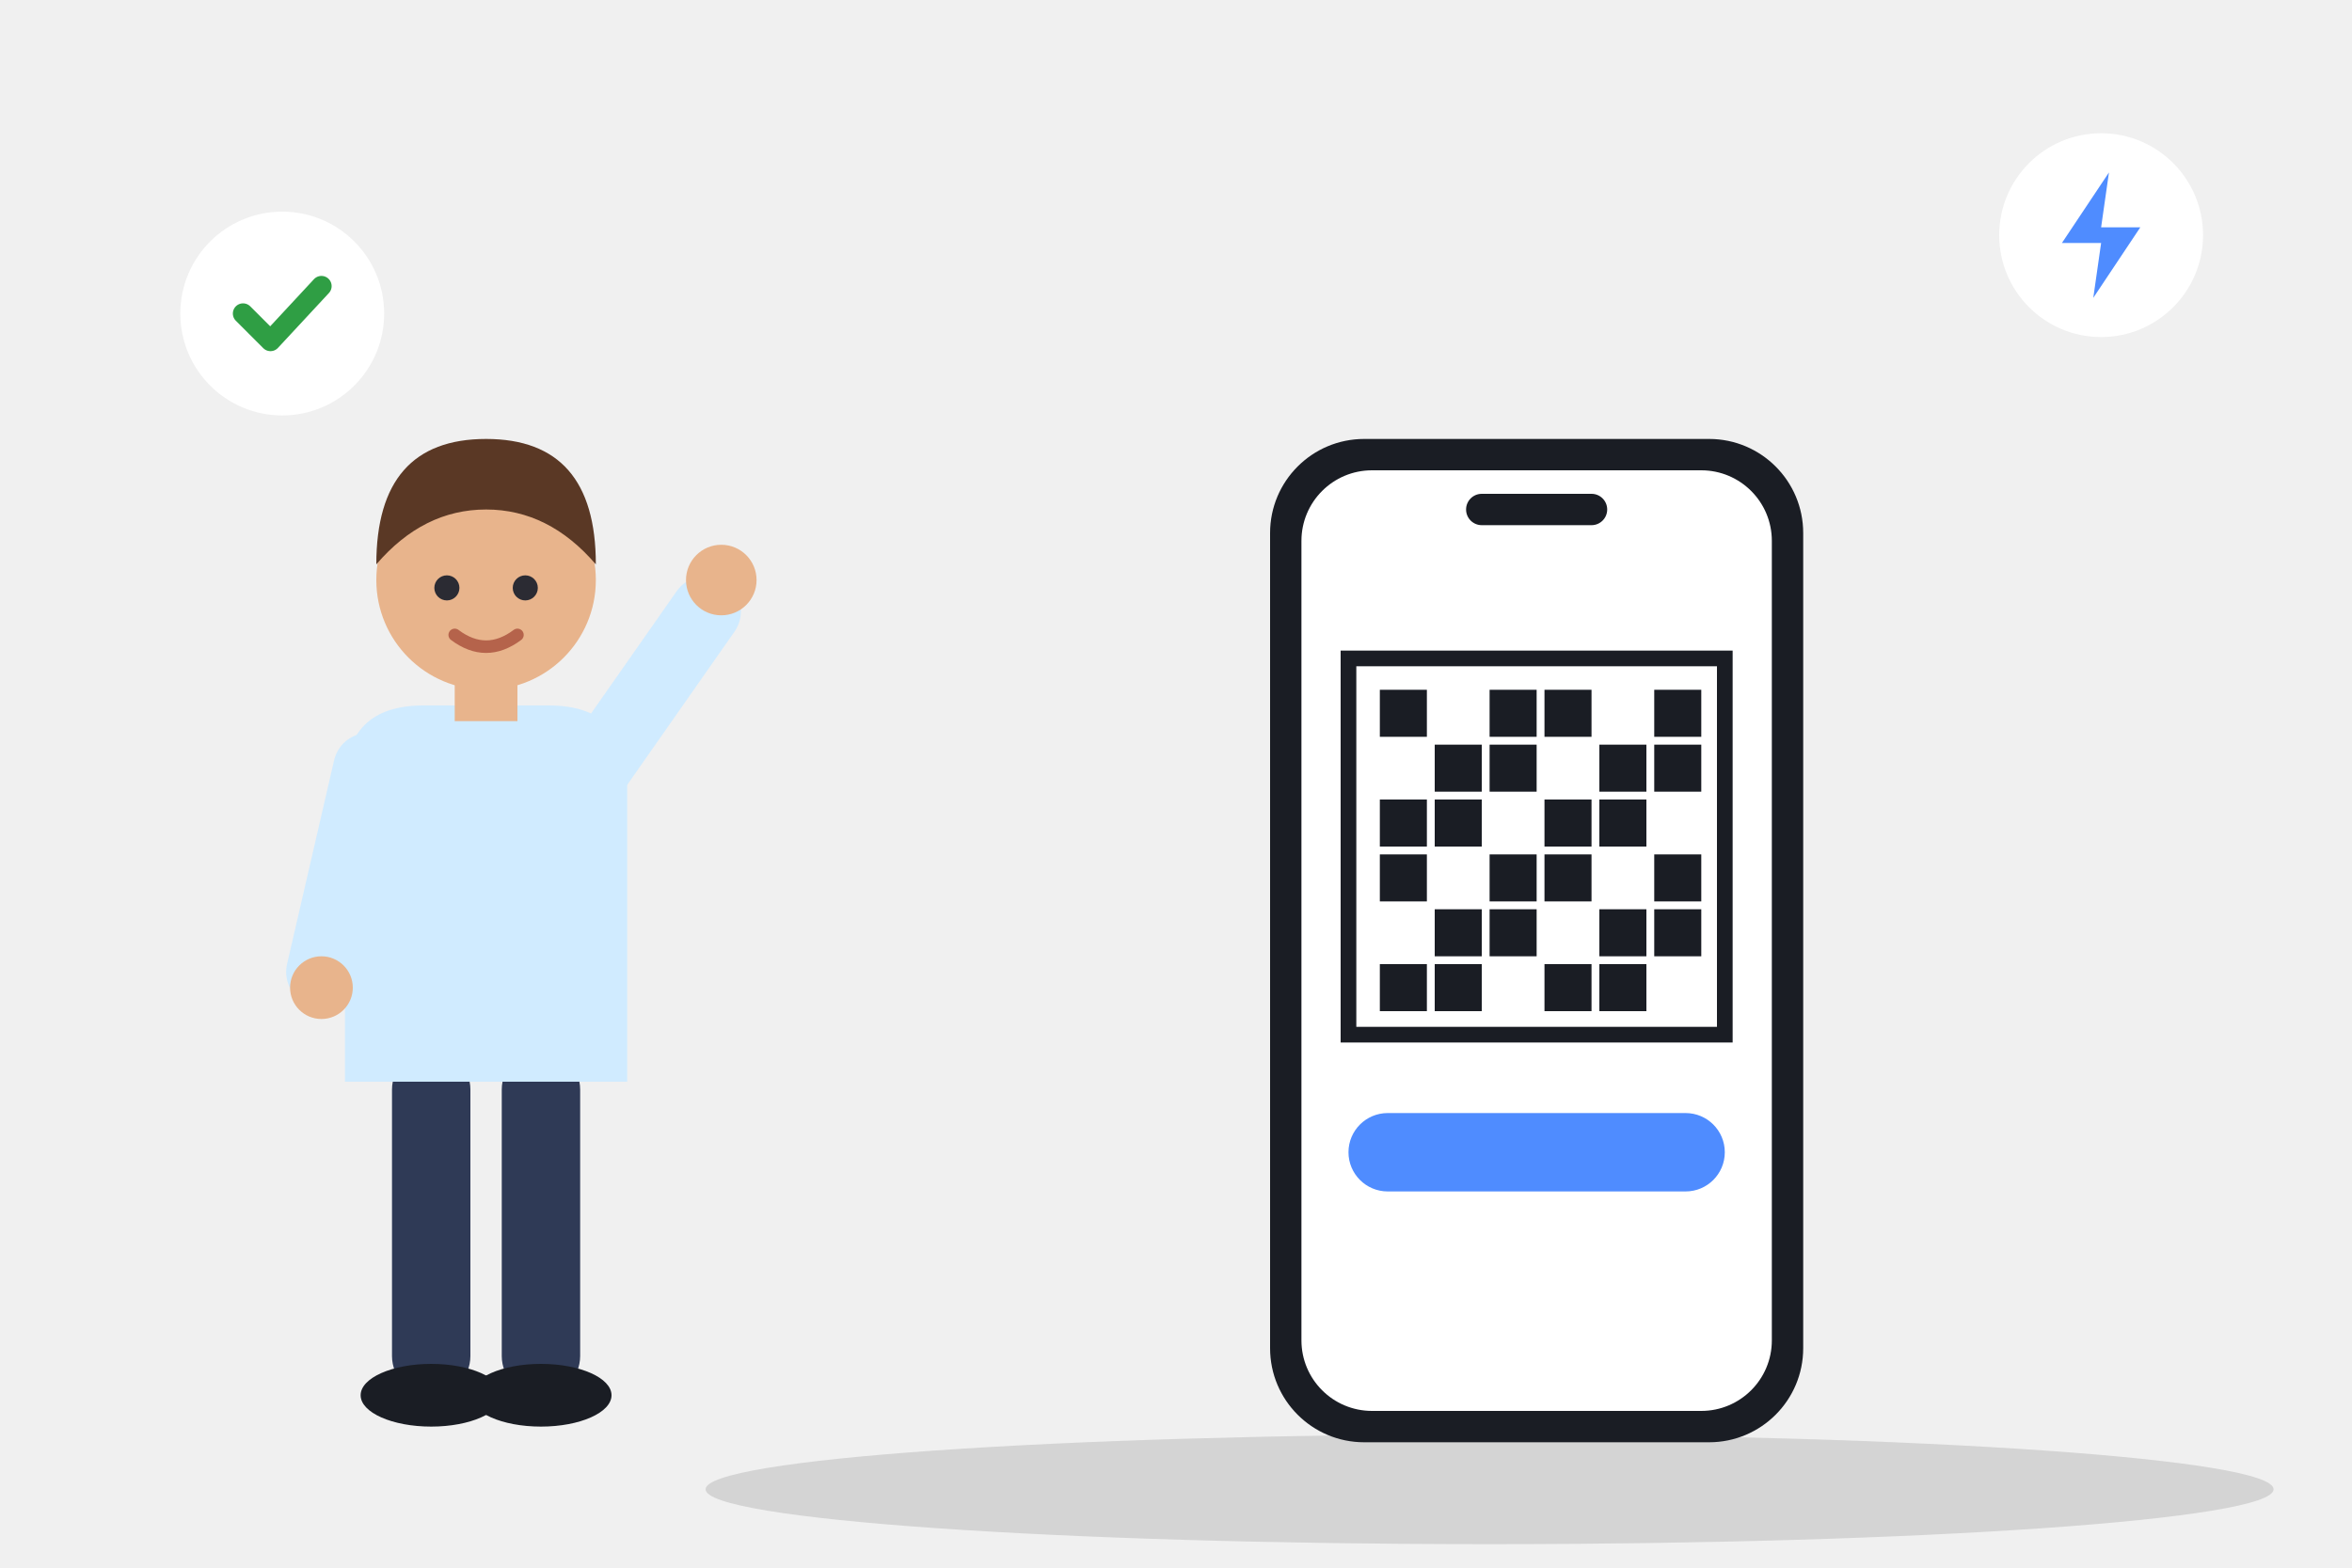
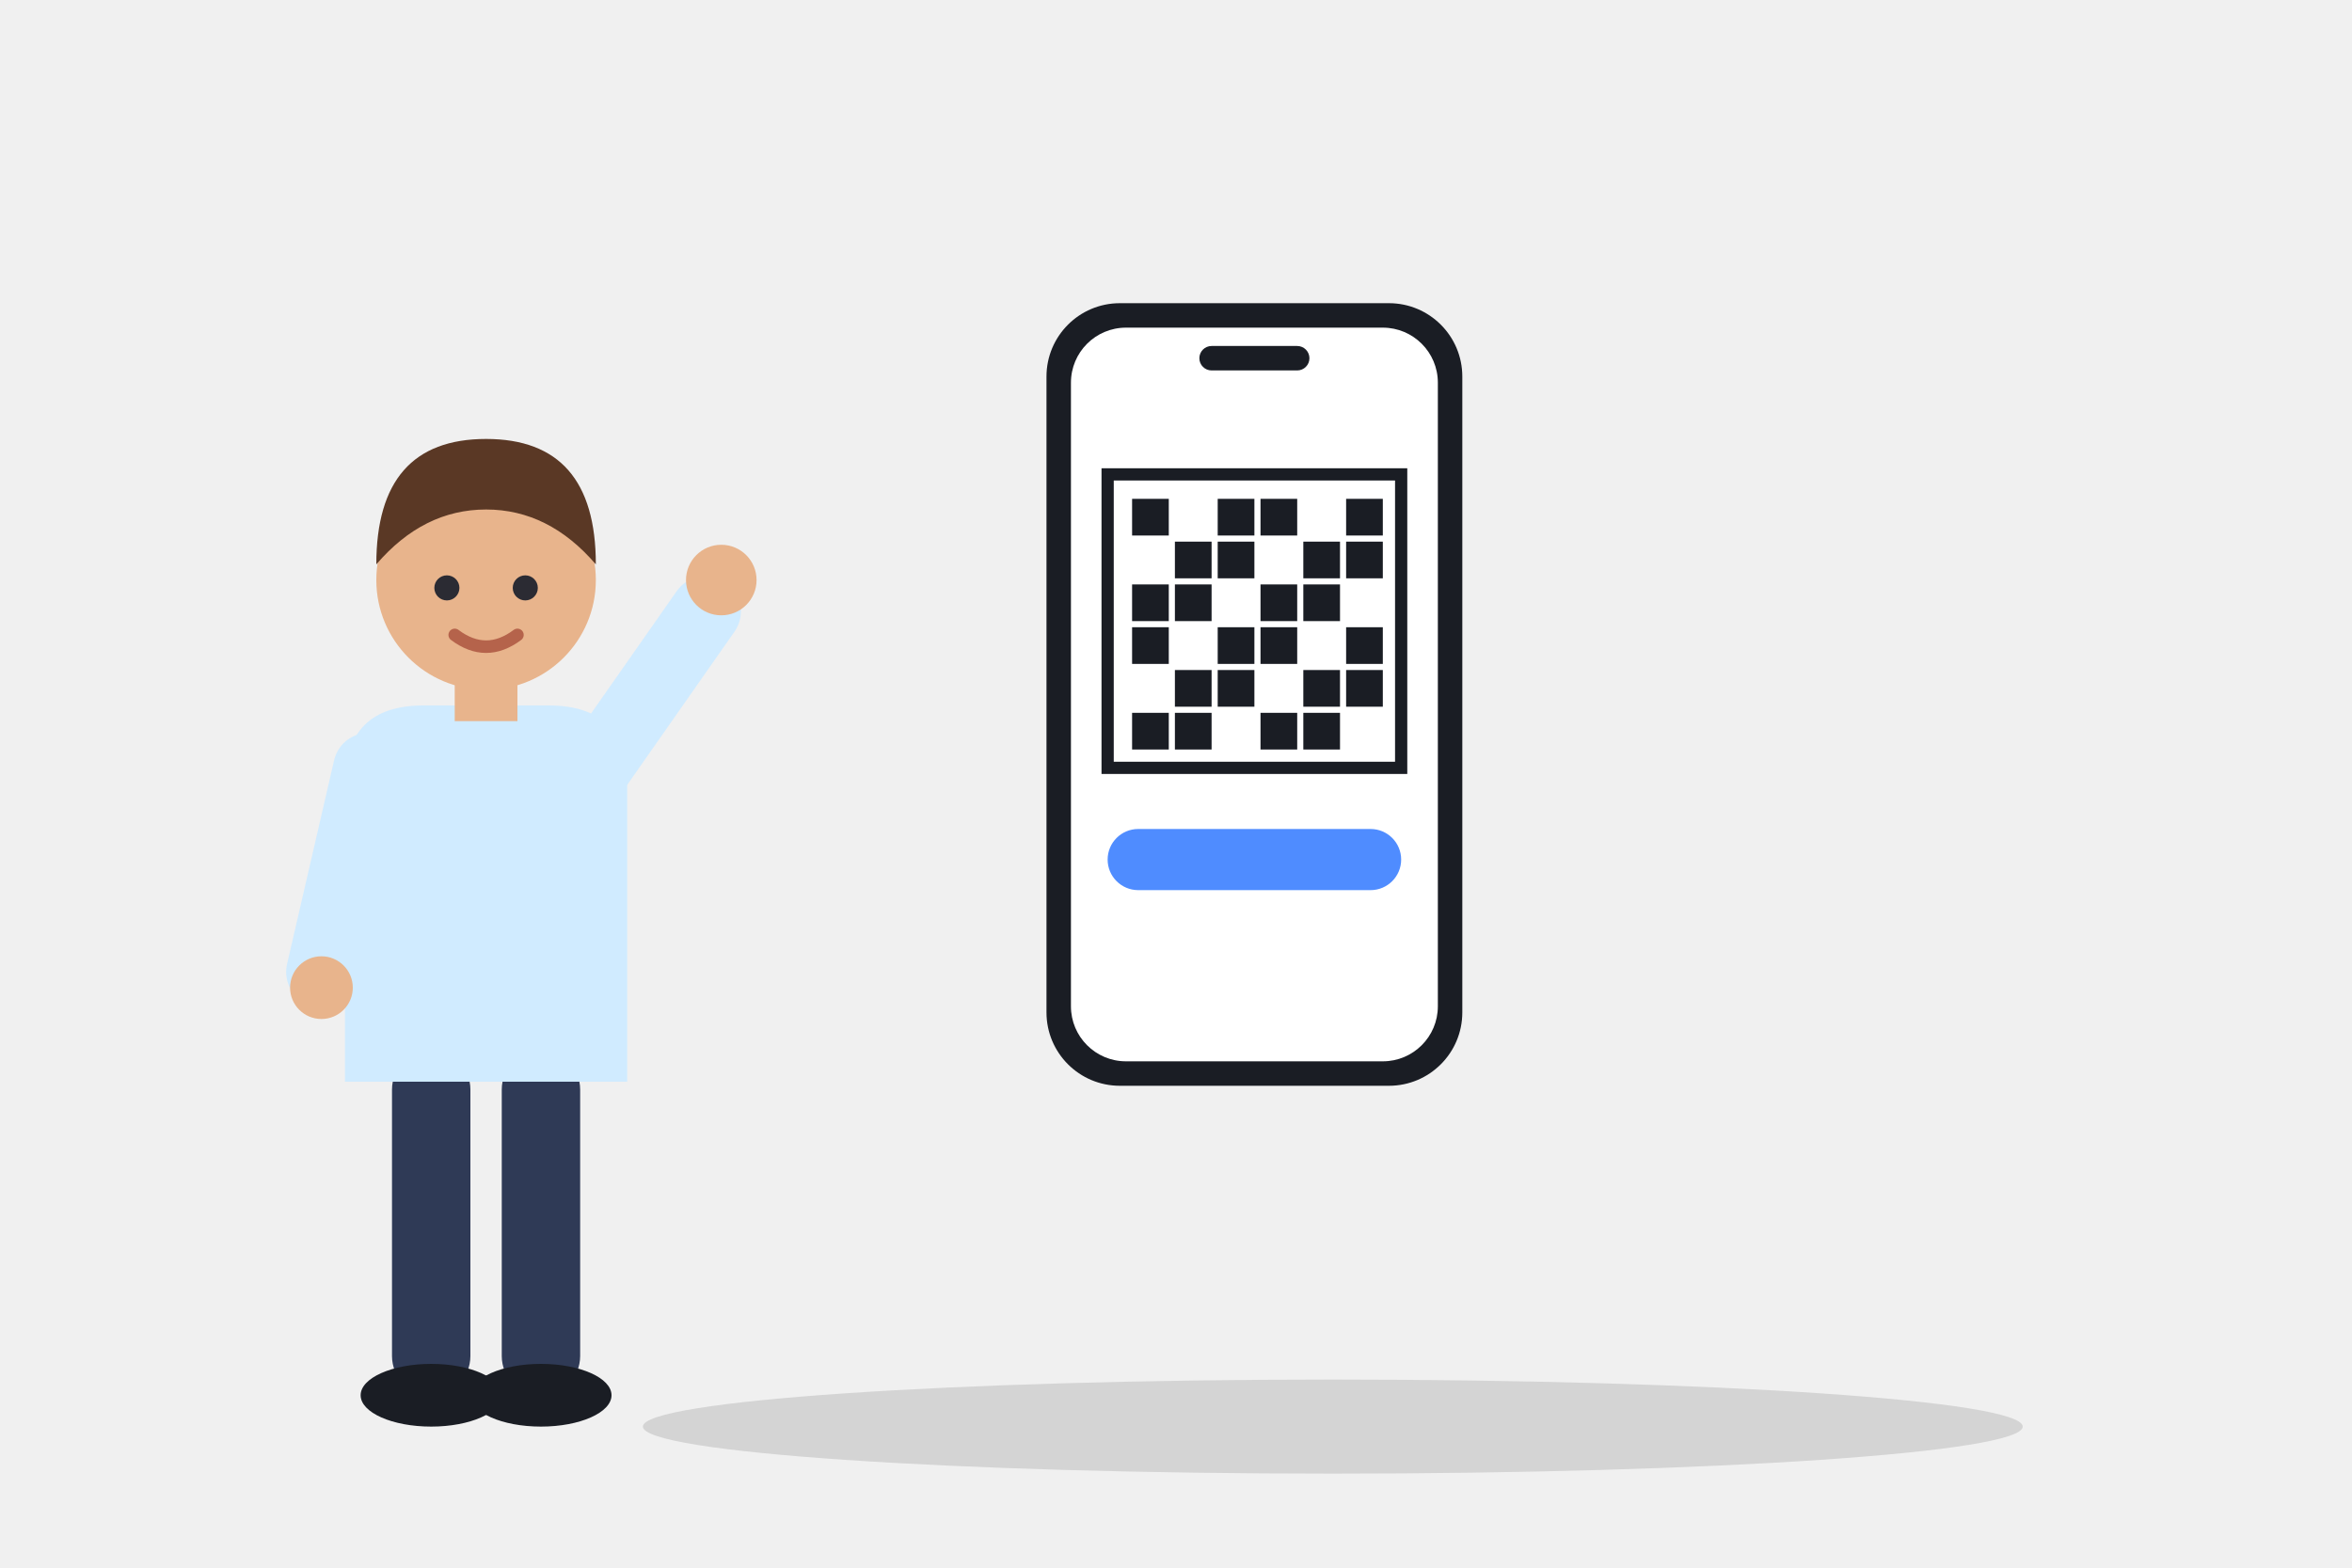
<svg xmlns="http://www.w3.org/2000/svg" viewBox="0 0 300 200" width="300" height="200">
-   <ellipse cx="190" cy="190" rx="100" ry="7" fill="#000" opacity=".12" />
-   <g transform="translate(96 50)">
+   <ellipse cx="170" cy="182" rx="88" ry="6" fill="#000" opacity=".12" />
+   <g transform="translate(82 34) scale(.78)">
    <g>
      <rect x="66" y="6" width="68" height="128" rx="12" fill="#1A1D24" />
      <rect x="70" y="10" width="60" height="120" rx="9" fill="#fff" />
      <rect x="91.0" y="13" width="18" height="4" rx="2" fill="#1A1D24" />
      <rect x="76" y="34" width="48" height="48" fill="#fff" stroke="#1A1D24" stroke-width="2" />
      <rect x="80" y="38" width="6" height="6" fill="#1A1D24" />
      <rect x="94" y="38" width="6" height="6" fill="#1A1D24" />
      <rect x="101" y="38" width="6" height="6" fill="#1A1D24" />
      <rect x="115" y="38" width="6" height="6" fill="#1A1D24" />
      <rect x="87" y="45" width="6" height="6" fill="#1A1D24" />
      <rect x="94" y="45" width="6" height="6" fill="#1A1D24" />
      <rect x="108" y="45" width="6" height="6" fill="#1A1D24" />
      <rect x="115" y="45" width="6" height="6" fill="#1A1D24" />
      <rect x="80" y="52" width="6" height="6" fill="#1A1D24" />
      <rect x="87" y="52" width="6" height="6" fill="#1A1D24" />
      <rect x="101" y="52" width="6" height="6" fill="#1A1D24" />
      <rect x="108" y="52" width="6" height="6" fill="#1A1D24" />
      <rect x="80" y="59" width="6" height="6" fill="#1A1D24" />
      <rect x="94" y="59" width="6" height="6" fill="#1A1D24" />
      <rect x="101" y="59" width="6" height="6" fill="#1A1D24" />
      <rect x="115" y="59" width="6" height="6" fill="#1A1D24" />
      <rect x="87" y="66" width="6" height="6" fill="#1A1D24" />
      <rect x="94" y="66" width="6" height="6" fill="#1A1D24" />
      <rect x="108" y="66" width="6" height="6" fill="#1A1D24" />
      <rect x="115" y="66" width="6" height="6" fill="#1A1D24" />
      <rect x="80" y="73" width="6" height="6" fill="#1A1D24" />
      <rect x="87" y="73" width="6" height="6" fill="#1A1D24" />
      <rect x="101" y="73" width="6" height="6" fill="#1A1D24" />
      <rect x="108" y="73" width="6" height="6" fill="#1A1D24" />
      <rect x="76" y="92" width="48" height="10" rx="5" fill="#4F8CFF" />
    </g>
  </g>
  <rect x="50" y="134" width="10" height="44" rx="5" fill="#2F3A56" />
  <rect x="64" y="134" width="10" height="44" rx="5" fill="#2F3A56" />
  <ellipse cx="55" cy="178" rx="9" ry="4" fill="#1A1D24" />
  <ellipse cx="69" cy="178" rx="9" ry="4" fill="#1A1D24" />
  <path d="M44 100q0-10 10-10h16q10 0 10 10v38h-36z" fill="#D0EBFF" />
  <rect x="58" y="84" width="8" height="8" fill="#E8B48C" />
  <circle cx="62" cy="74" r="14" fill="#E8B48C" />
  <path d="M48 72q0-16 14-16t14 16q-6-7-14-7t-14 7z" fill="#5A3825" />
  <circle cx="57" cy="75" r="1.6" fill="#2B2B33" />
  <circle cx="67" cy="75" r="1.6" fill="#2B2B33" />
  <path d="M58 81q4 3 8 0" fill="none" stroke="#B5634B" stroke-width="1.6" stroke-linecap="round" />
  <path d="M76 98l14-20" stroke="#D0EBFF" stroke-width="9" stroke-linecap="round" />
  <circle cx="92" cy="74" r="4.5" fill="#E8B48C" />
  <path d="M47 98l-6 26" stroke="#D0EBFF" stroke-width="9" stroke-linecap="round" />
  <circle cx="41" cy="126" r="4" fill="#E8B48C" />
-   <circle cx="36" cy="40" r="13" fill="#fff" />
-   <path d="M31 40l3.5 3.5 6.5-7" fill="none" stroke="#2F9E44" stroke-width="2.6" stroke-linecap="round" stroke-linejoin="round" />
-   <circle cx="268" cy="30" r="13" fill="#fff" />
-   <path d="M269 22l-6 9h5l-1 7 6-9h-5z" fill="#4F8CFF" />
</svg>
